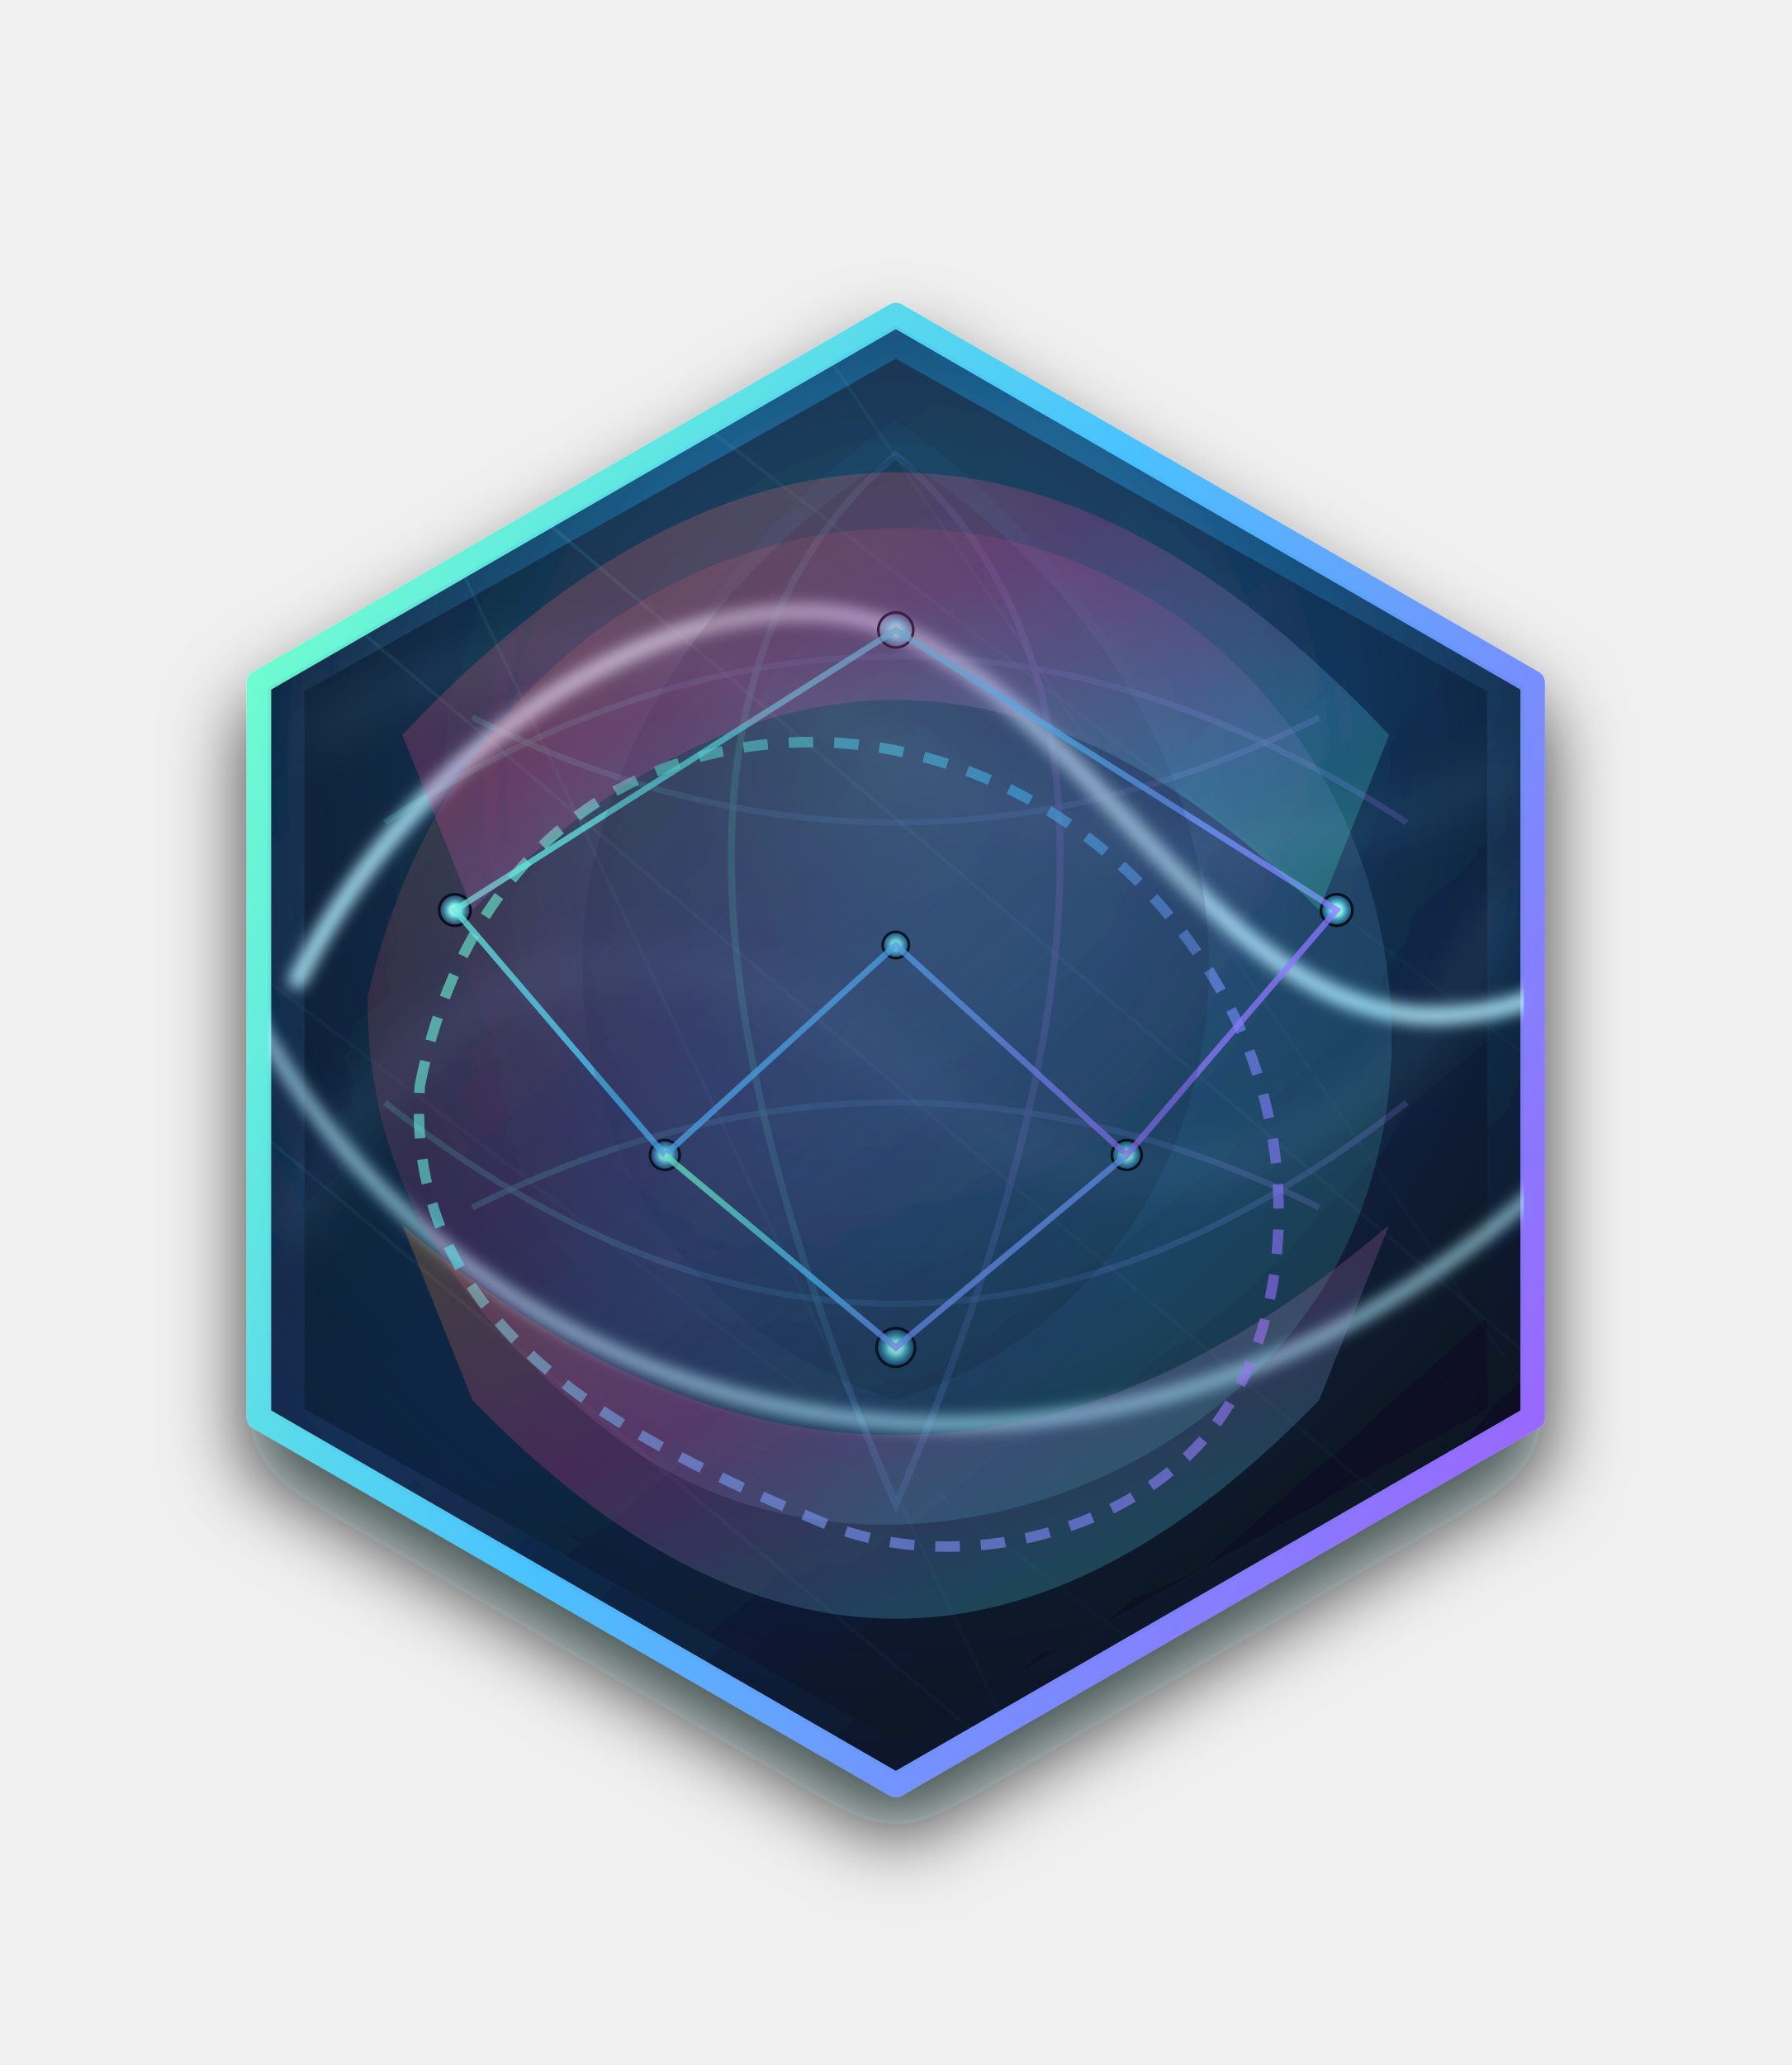
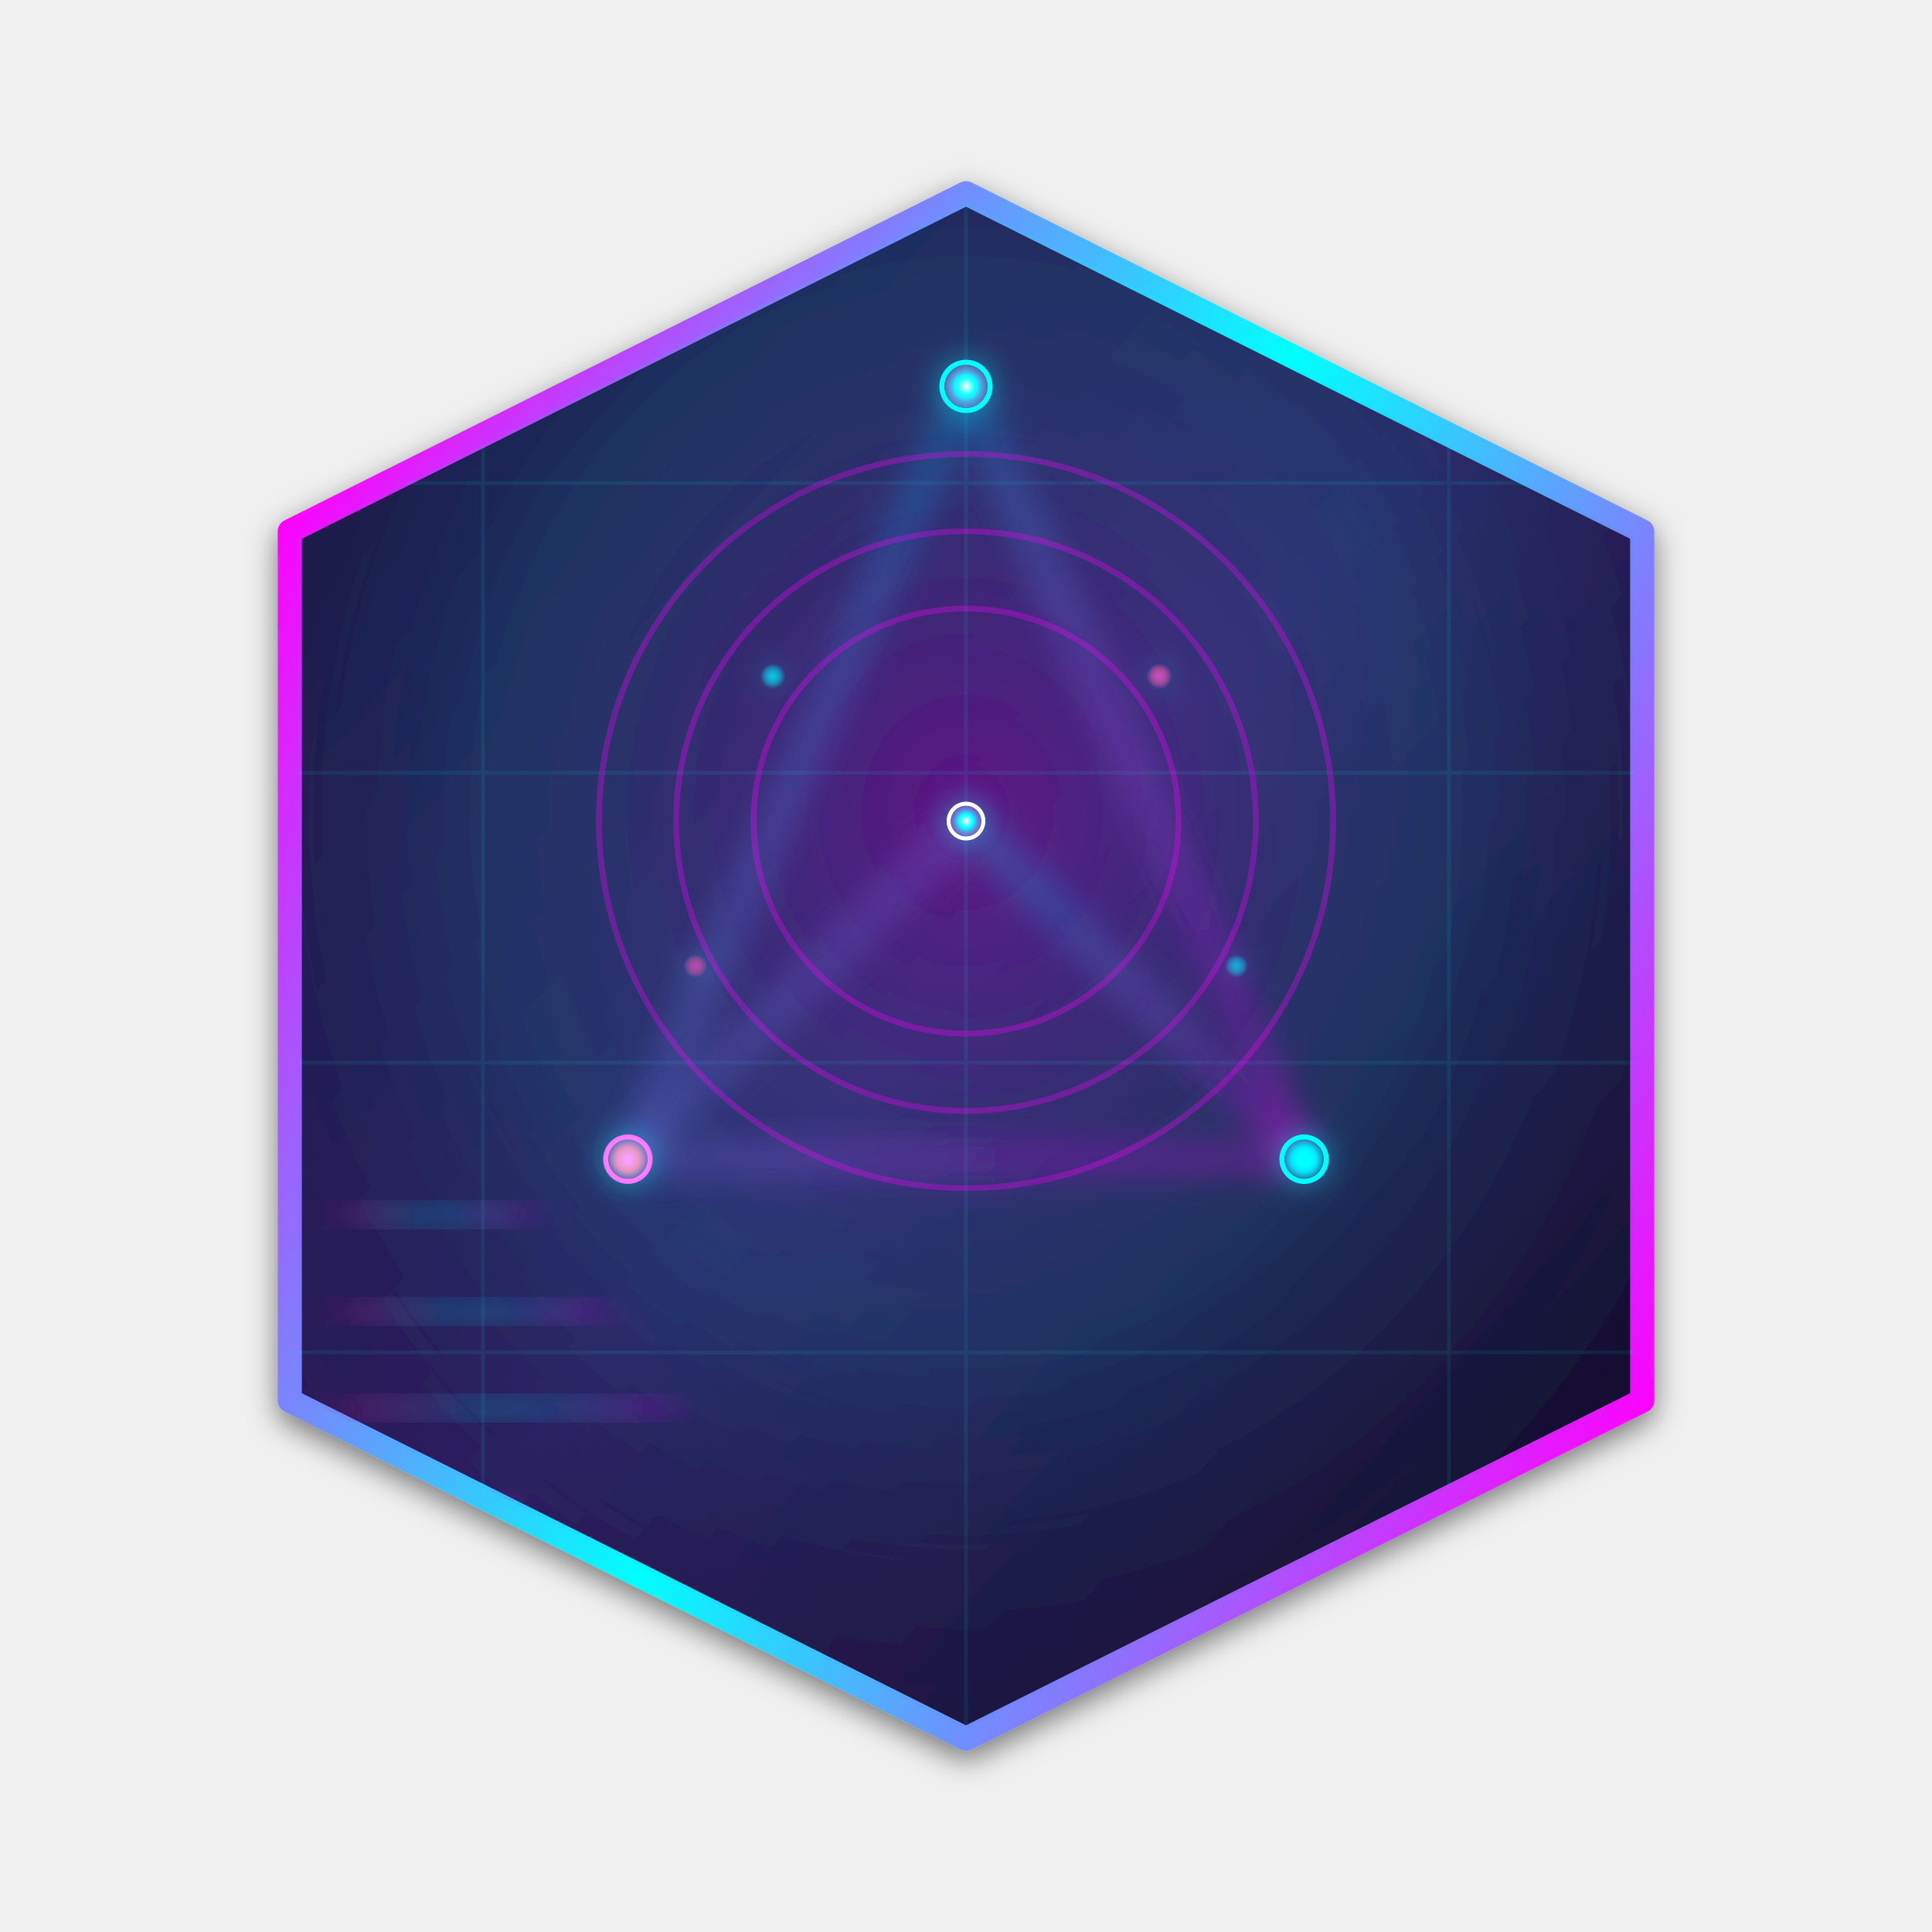
- <svg xmlns="http://www.w3.org/2000/svg" viewBox="0 0 1024 1180" role="img" aria-labelledby="title desc">
+ <svg xmlns="http://www.w3.org/2000/svg" width="200" height="200" viewBox="0 0 200 200" role="img" aria-labelledby="title desc">
  <defs>
-     <linearGradient id="bg" x1="15%" y1="5%" x2="85%" y2="95%">
-       <stop offset="0%" stop-color="#0e1c31" />
-       <stop offset="48%" stop-color="#132f55" />
-       <stop offset="100%" stop-color="#0a0c17" />
+     <linearGradient id="bgGrad" x1="0%" y1="0%" x2="100%" y2="100%">
+       <stop offset="0%" stop-color="#1a0f3a" />
+       <stop offset="50%" stop-color="#2d1b5e" />
+       <stop offset="100%" stop-color="#0f0820" />
    </linearGradient>
-     <radialGradient id="halo" cx="50%" cy="32%" r="65%">
-       <stop offset="0%" stop-color="#38e8ff" stop-opacity="0.55" />
-       <stop offset="40%" stop-color="#2fb7ff" stop-opacity="0.32" />
-       <stop offset="100%" stop-color="#111325" stop-opacity="0" />
+     <radialGradient id="haloGlow" cx="50%" cy="40%" r="70%">
+       <stop offset="0%" stop-color="#ff00ff" stop-opacity="0.25" />
+       <stop offset="50%" stop-color="#00ffff" stop-opacity="0.12" />
+       <stop offset="100%" stop-color="#1a0f3a" stop-opacity="0" />
    </radialGradient>
-     <linearGradient id="edgeStroke" x1="0%" y1="20%" x2="100%" y2="80%">
-       <stop offset="0%" stop-color="#70ffcf" />
-       <stop offset="45%" stop-color="#4ac2ff" />
-       <stop offset="100%" stop-color="#9c64ff" />
+     <linearGradient id="hexStroke" x1="0%" y1="20%" x2="100%" y2="80%">
+       <stop offset="0%" stop-color="#ff00ff" />
+       <stop offset="50%" stop-color="#00ffff" />
+       <stop offset="100%" stop-color="#ff00ff" />
    </linearGradient>
-     <linearGradient id="innerFacet" x1="30%" y1="20%" x2="80%" y2="90%">
-       <stop offset="0%" stop-color="#10192b" stop-opacity="0.9" />
-       <stop offset="45%" stop-color="#0f203d" stop-opacity="0.85" />
-       <stop offset="100%" stop-color="#0d0f1f" stop-opacity="0.95" />
+     <linearGradient id="barcodeGrad" x1="0%" y1="0%" x2="100%" y2="0%">
+       <stop offset="0%" stop-color="#ff1493" />
+       <stop offset="50%" stop-color="#00ffff" />
+       <stop offset="100%" stop-color="#ff00ff" />
    </linearGradient>
-     <linearGradient id="ribbon" x1="0%" y1="0%" x2="100%" y2="100%">
-       <stop offset="0%" stop-color="#ff9f2f" />
-       <stop offset="40%" stop-color="#ff3ca0" />
-       <stop offset="75%" stop-color="#5bd9ff" />
-       <stop offset="100%" stop-color="#3bffad" />
+     <linearGradient id="edgeGrad" x1="0%" y1="0%" x2="100%" y2="100%">
+       <stop offset="0%" stop-color="#00ffff" />
+       <stop offset="100%" stop-color="#ff00ff" />
    </linearGradient>
-     <linearGradient id="mesh" x1="0%" y1="50%" x2="100%" y2="50%">
-       <stop offset="0%" stop-color="#42ffd2" stop-opacity="0.55" />
-       <stop offset="50%" stop-color="#54a5ff" stop-opacity="0.45" />
-       <stop offset="100%" stop-color="#ad7bff" stop-opacity="0.6" />
-     </linearGradient>
-     <linearGradient id="gridLine" x1="0%" y1="0%" x2="0%" y2="100%">
-       <stop offset="0%" stop-color="#79ffe4" stop-opacity="0.3" />
-       <stop offset="100%" stop-color="#7a9cff" stop-opacity="0.08" />
-     </linearGradient>
-     <radialGradient id="node" cx="50%" cy="50%" r="50%">
-       <stop offset="0%" stop-color="#ffffff" stop-opacity="0.95" />
-       <stop offset="35%" stop-color="#8bfff3" stop-opacity="0.9" />
-       <stop offset="100%" stop-color="#19c6ff" stop-opacity="0.0" />
+     <radialGradient id="nodeGrad" cx="50%" cy="50%" r="50%">
+       <stop offset="0%" stop-color="#ffffff" stop-opacity="1" />
+       <stop offset="40%" stop-color="#00ffff" stop-opacity="0.85" />
+       <stop offset="100%" stop-color="#ff00ff" stop-opacity="0" />
    </radialGradient>
-     <filter id="shadow" x="-20%" y="-20%" width="140%" height="140%">
-       <feDropShadow dx="0" dy="24" stdDeviation="22" flood-color="#05070f" flood-opacity="0.75" />
+     <radialGradient id="magentaNode" cx="50%" cy="50%" r="50%">
+       <stop offset="0%" stop-color="#ff00ff" stop-opacity="1" />
+       <stop offset="50%" stop-color="#ff1493" stop-opacity="0.8" />
+       <stop offset="100%" stop-color="#ff00ff" stop-opacity="0" />
+     </radialGradient>
+     <radialGradient id="cyanNode" cx="50%" cy="50%" r="50%">
+       <stop offset="0%" stop-color="#00ffff" stop-opacity="1" />
+       <stop offset="50%" stop-color="#00d9ff" stop-opacity="0.8" />
+       <stop offset="100%" stop-color="#00ffff" stop-opacity="0" />
+     </radialGradient>
+     <filter id="softGlow" x="-50%" y="-50%" width="200%" height="200%">
+       <feGaussianBlur stdDeviation="2" result="blur" />
+       <feColorMatrix in="blur" type="saturate" values="1.2" />
    </filter>
-     <filter id="glow">
-       <feGaussianBlur stdDeviation="4" result="blur" />
-       <feColorMatrix in="blur" type="matrix" values="0 0 0 0 0.45 0 0 0 0 0.85 0 0 0 0 1 0 0 0 0.9 0" />
+     <filter id="nodeGlow" x="-100%" y="-100%" width="300%" height="300%">
+       <feGaussianBlur stdDeviation="1.5" result="blur" />
+       <feFlood flood-color="#00ffff" flood-opacity="0.6" result="color" />
+       <feComposite in="color" in2="blur" operator="in" result="glow" />
+       <feComposite in="glow" in2="SourceGraphic" operator="arithmetic" k2="1" k3="1" result="glowed" />
    </filter>
-     <filter id="softGlow">
-       <feGaussianBlur stdDeviation="12" result="blur" />
-       <feColorMatrix in="blur" type="matrix" values="0 0 0 0 0.25 0 0 0 0 0.55 0 0 0 0 0.9 0 0 0 0.45 0" />
+     <filter id="dropShadow" x="-30%" y="-30%" width="160%" height="160%">
+       <feDropShadow dx="0" dy="1" stdDeviation="1.5" flood-color="#000000" flood-opacity="0.5" />
    </filter>
-     <clipPath id="hexMask">
-       <polygon id="hexagon" points="512,180 876,390 876,810 512,1020 148,810 148,390" />
+     <clipPath id="hexClip">
+       <polygon points="100,20 170,55 170,145 100,180 30,145 30,55" />
    </clipPath>
  </defs>
-   <g filter="url(#shadow)">
-     <polygon points="512,180 876,390 876,810 512,1020 148,810 148,390" fill="url(#bg)" />
-     <polygon points="512,180 876,390 876,810 512,1020 148,810 148,390" fill="url(#halo)" />
-     <polygon points="512,205 850,395 850,805 512,995 174,805 174,395" fill="url(#innerFacet)" opacity="0.9" />
-     <polygon points="512,180 876,390 876,810 512,1020 148,810 148,390" fill="none" stroke="url(#edgeStroke)" stroke-width="14" stroke-linejoin="round" />
+   <g filter="url(#dropShadow)">
+     <polygon points="100,20 170,55 170,145 100,180 30,145 30,55" fill="url(#bgGrad)" stroke="url(#hexStroke)" stroke-width="2.5" stroke-linejoin="round" />
+     <polygon points="100,20 170,55 170,145 100,180 30,145 30,55" fill="url(#haloGlow)" />
  </g>
-   <g clip-path="url(#hexMask)">
-     <rect x="120" y="160" width="784" height="900" fill="url(#halo)" opacity="0.45" />
-     <g stroke="url(#gridLine)" stroke-width="2">
-       <path d="M220 220 L880 780" opacity="0.35" />
-       <path d="M170 330 L830 890" opacity="0.25" />
-       <path d="M200 190 L600 1040" opacity="0.25" />
-       <path d="M430 140 L890 820" opacity="0.18" />
-       <path d="M140 640 L760 1160" opacity="0.18" />
-       <path d="M320 180 L920 640" opacity="0.22" />
-       <path d="M100 520 L780 1040" opacity="0.12" />
+   <g clip-path="url(#hexClip)">
+     <g stroke="#00ffff" stroke-width="0.4" opacity="0.08">
+       <line x1="30" y1="50" x2="170" y2="50" />
+       <line x1="30" y1="80" x2="170" y2="80" />
+       <line x1="30" y1="110" x2="170" y2="110" />
+       <line x1="30" y1="140" x2="170" y2="140" />
+       <line x1="50" y1="20" x2="50" y2="180" />
+       <line x1="100" y1="20" x2="100" y2="180" />
+       <line x1="150" y1="20" x2="150" y2="180" />
    </g>
-     <g stroke="url(#mesh)" stroke-width="3.5" opacity="0.32">
-       <path d="M220 470 Q512 280 804 470" fill="none" />
-       <path d="M220 630 Q512 860 804 630" fill="none" />
-       <path d="M270 410 Q512 530 754 410" fill="none" />
-       <path d="M270 690 Q512 570 754 690" fill="none" />
-       <path d="M512 260 Q700 420 512 860 Q324 420 512 260 Z" fill="none" stroke-width="4" />
+     <g opacity="0.6">
+       <rect x="35" y="125" width="20" height="1.5" fill="url(#barcodeGrad)" filter="url(#softGlow)" />
+       <rect x="35" y="135" width="28" height="1.5" fill="url(#barcodeGrad)" filter="url(#softGlow)" />
+       <rect x="35" y="145" width="35" height="1.5" fill="url(#barcodeGrad)" filter="url(#softGlow)" />
+       <rect x="35" y="155" width="18" height="1.5" fill="url(#barcodeGrad)" filter="url(#softGlow)" />
    </g>
-     <g filter="url(#softGlow)" opacity="0.5">
-       <path d="M168 700 C250 520 410 520 512 610 C612 700 770 700 860 520" fill="none" stroke="url(#mesh)" stroke-width="18" stroke-linecap="round" />
-       <path d="M180 420 C280 350 400 360 512 430 C622 500 752 500 860 440" fill="none" stroke="url(#mesh)" stroke-width="14" stroke-linecap="round" />
+     <g opacity="0.5" font-family="monospace" font-size="6" fill="#00ffff">
+       <text x="145" y="35">β₁</text>
    </g>
-     <g filter="url(#glow)">
-       <path d="M170 560 C250 400 420 320 512 360 C630 410 700 590 830 580 C910 575 960 520 1020 420" fill="none" stroke="url(#ribbon)" stroke-width="10" stroke-linecap="round" />
-       <path d="M120 520 C220 820 640 940 920 640" fill="none" stroke="url(#ribbon)" stroke-width="8" stroke-linecap="round" opacity="0.8" />
+     <g>
+       <path d="M 100 40 L 65 120 L 135 120 Z" fill="none" stroke="url(#edgeGrad)" stroke-width="1.2" opacity="0.7" filter="url(#softGlow)" />
+       <line x1="100" y1="40" x2="100" y2="85" stroke="url(#edgeGrad)" stroke-width="1" opacity="0.8" filter="url(#softGlow)" />
+       <line x1="65" y1="120" x2="100" y2="85" stroke="url(#edgeGrad)" stroke-width="1" opacity="0.8" filter="url(#softGlow)" />
+       <line x1="135" y1="120" x2="100" y2="85" stroke="url(#edgeGrad)" stroke-width="1" opacity="0.8" filter="url(#softGlow)" />
    </g>
-     <path d="M210 570 C260 350 460 260 612 320 C782 385 840 590 760 730 C680 865 480 920 350 820 C250 742 210 665 210 570 Z" fill="url(#ribbon)" opacity="0.15" />
-     <path d="M240 620 C260 520 320 450 410 430 C520 405 640 460 700 570 C745 652 740 760 690 820 C640 880 540 900 470 870 C360 824 230 760 240 620 Z" fill="none" stroke="url(#edgeStroke)" stroke-width="6" stroke-dasharray="14 12" opacity="0.6" />
-     <g fill="url(#node)" stroke="#0a0f1c" stroke-width="1.5">
-       <circle cx="512" cy="360" r="10" />
-       <circle cx="260" cy="520" r="9" />
-       <circle cx="764" cy="520" r="9" />
-       <circle cx="512" cy="770" r="11" />
-       <circle cx="380" cy="660" r="8.5" />
-       <circle cx="644" cy="660" r="8.5" />
-       <circle cx="512" cy="540" r="7.5" />
+     <g opacity="0.3" stroke="#ff00ff">
+       <circle cx="100" cy="85" r="22" fill="none" stroke-width="0.6" />
+       <circle cx="100" cy="85" r="30" fill="none" stroke-width="0.6" />
+       <circle cx="100" cy="85" r="38" fill="none" stroke-width="0.6" />
    </g>
-     <g stroke="url(#edgeStroke)" stroke-width="3.5" opacity="0.75">
-       <path d="M512 360 L260 520 L380 660 L512 540 L644 660 L764 520 Z" fill="none" />
-       <path d="M380 660 L512 770 L644 660" fill="none" />
-     </g>
-     <g opacity="0.16">
-       <path d="M512 240 C600 300 690 420 700 540 C710 660 660 780 512 840 C364 780 314 660 324 540 C334 420 424 300 512 240 Z" fill="url(#halo)" />
-       <path d="M512 260 C610 320 680 420 690 528 C700 640 640 760 512 800 C384 760 324 640 334 528 C344 420 414 320 512 260 Z" fill="url(#bg)" />
-     </g>
-     <path d="M230 420 Q512 120 794 420 L754 520 Q512 280 270 520 Z" fill="url(#ribbon)" opacity="0.22" />
-     <path d="M270 800 Q512 1050 754 800 L794 700 Q512 940 230 700 Z" fill="url(#ribbon)" opacity="0.22" />
+     <circle cx="100" cy="40" r="2.5" fill="url(#nodeGrad)" filter="url(#nodeGlow)" stroke="#00ffff" stroke-width="0.5" />
+     <circle cx="65" cy="120" r="2.3" fill="url(#magentaNode)" filter="url(#nodeGlow)" stroke="#ff00ff" stroke-width="0.5" />
+     <circle cx="135" cy="120" r="2.3" fill="url(#cyanNode)" filter="url(#nodeGlow)" stroke="#00ffff" stroke-width="0.5" />
+     <circle cx="100" cy="85" r="1.8" fill="url(#nodeGrad)" filter="url(#nodeGlow)" stroke="#ffffff" stroke-width="0.4" />
+     <circle cx="80" cy="70" r="1.3" fill="url(#cyanNode)" opacity="0.7" filter="url(#nodeGlow)" />
+     <circle cx="120" cy="70" r="1.3" fill="url(#magentaNode)" opacity="0.7" filter="url(#nodeGlow)" />
+     <circle cx="72" cy="100" r="1.2" fill="url(#magentaNode)" opacity="0.6" filter="url(#nodeGlow)" />
+     <circle cx="128" cy="100" r="1.2" fill="url(#cyanNode)" opacity="0.6" filter="url(#nodeGlow)" />
  </g>
-   <polygon points="512,180 876,390 876,810 512,1020 148,810 148,390" fill="none" stroke="url(#edgeStroke)" stroke-width="10" stroke-linejoin="round" opacity="0.95" />
+   <polygon points="100,20 170,55 170,145 100,180 30,145 30,55" fill="none" stroke="url(#hexStroke)" stroke-width="1.8" stroke-linejoin="round" opacity="0.9" />
</svg>
